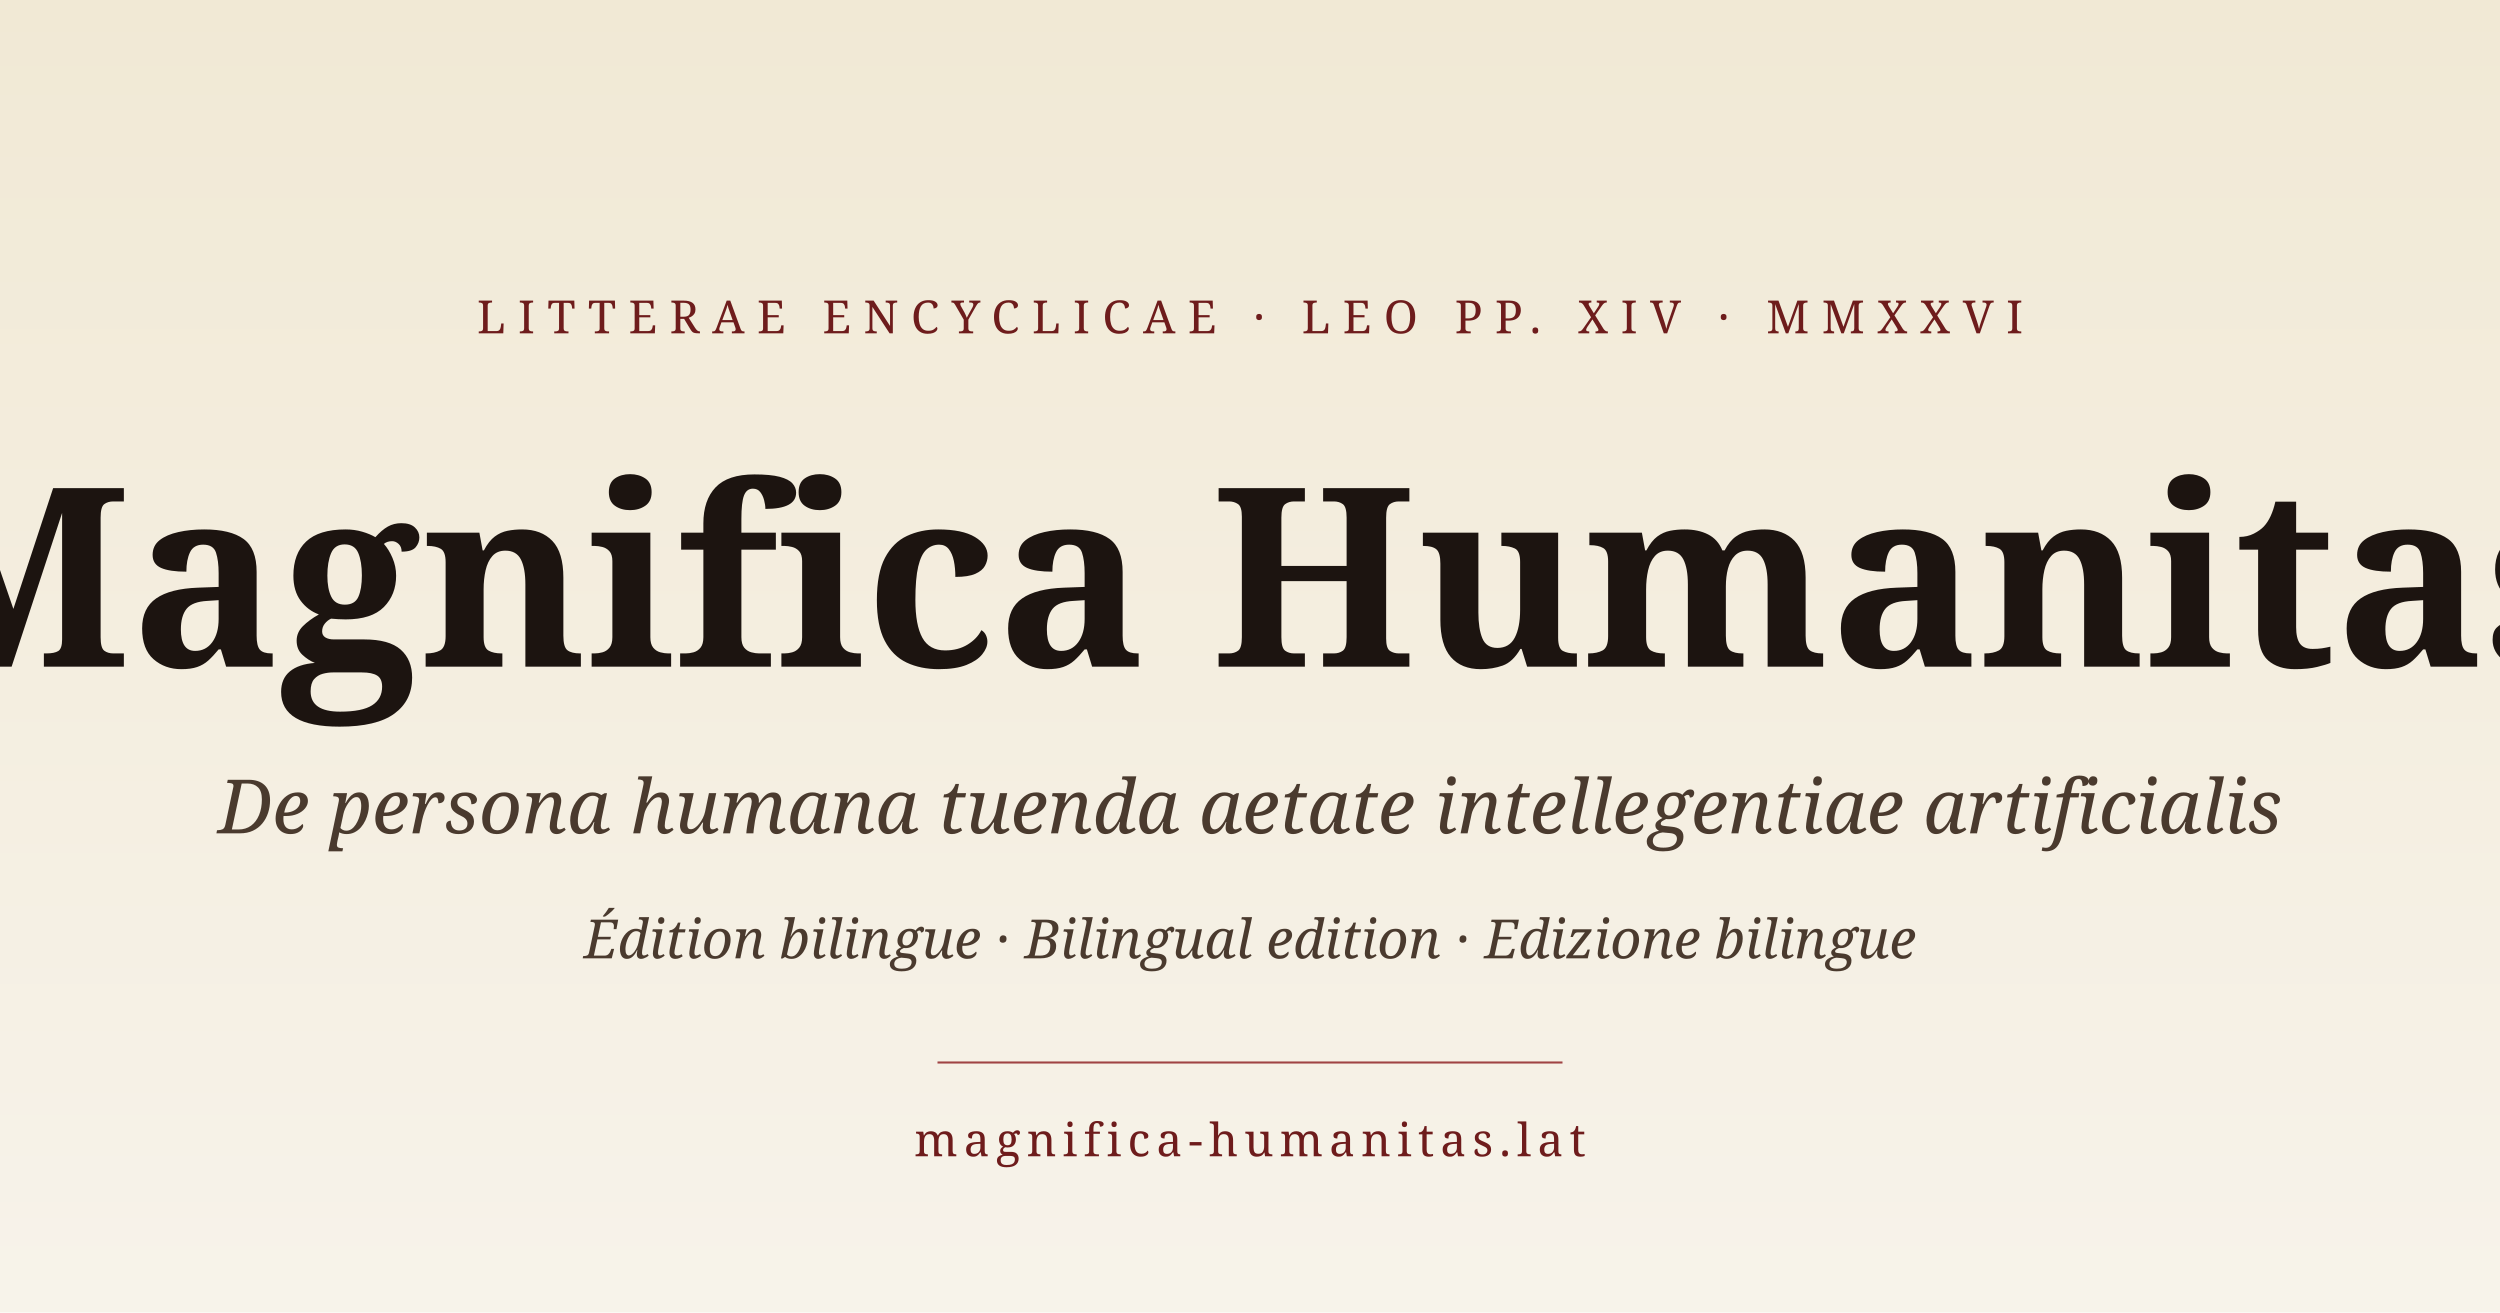
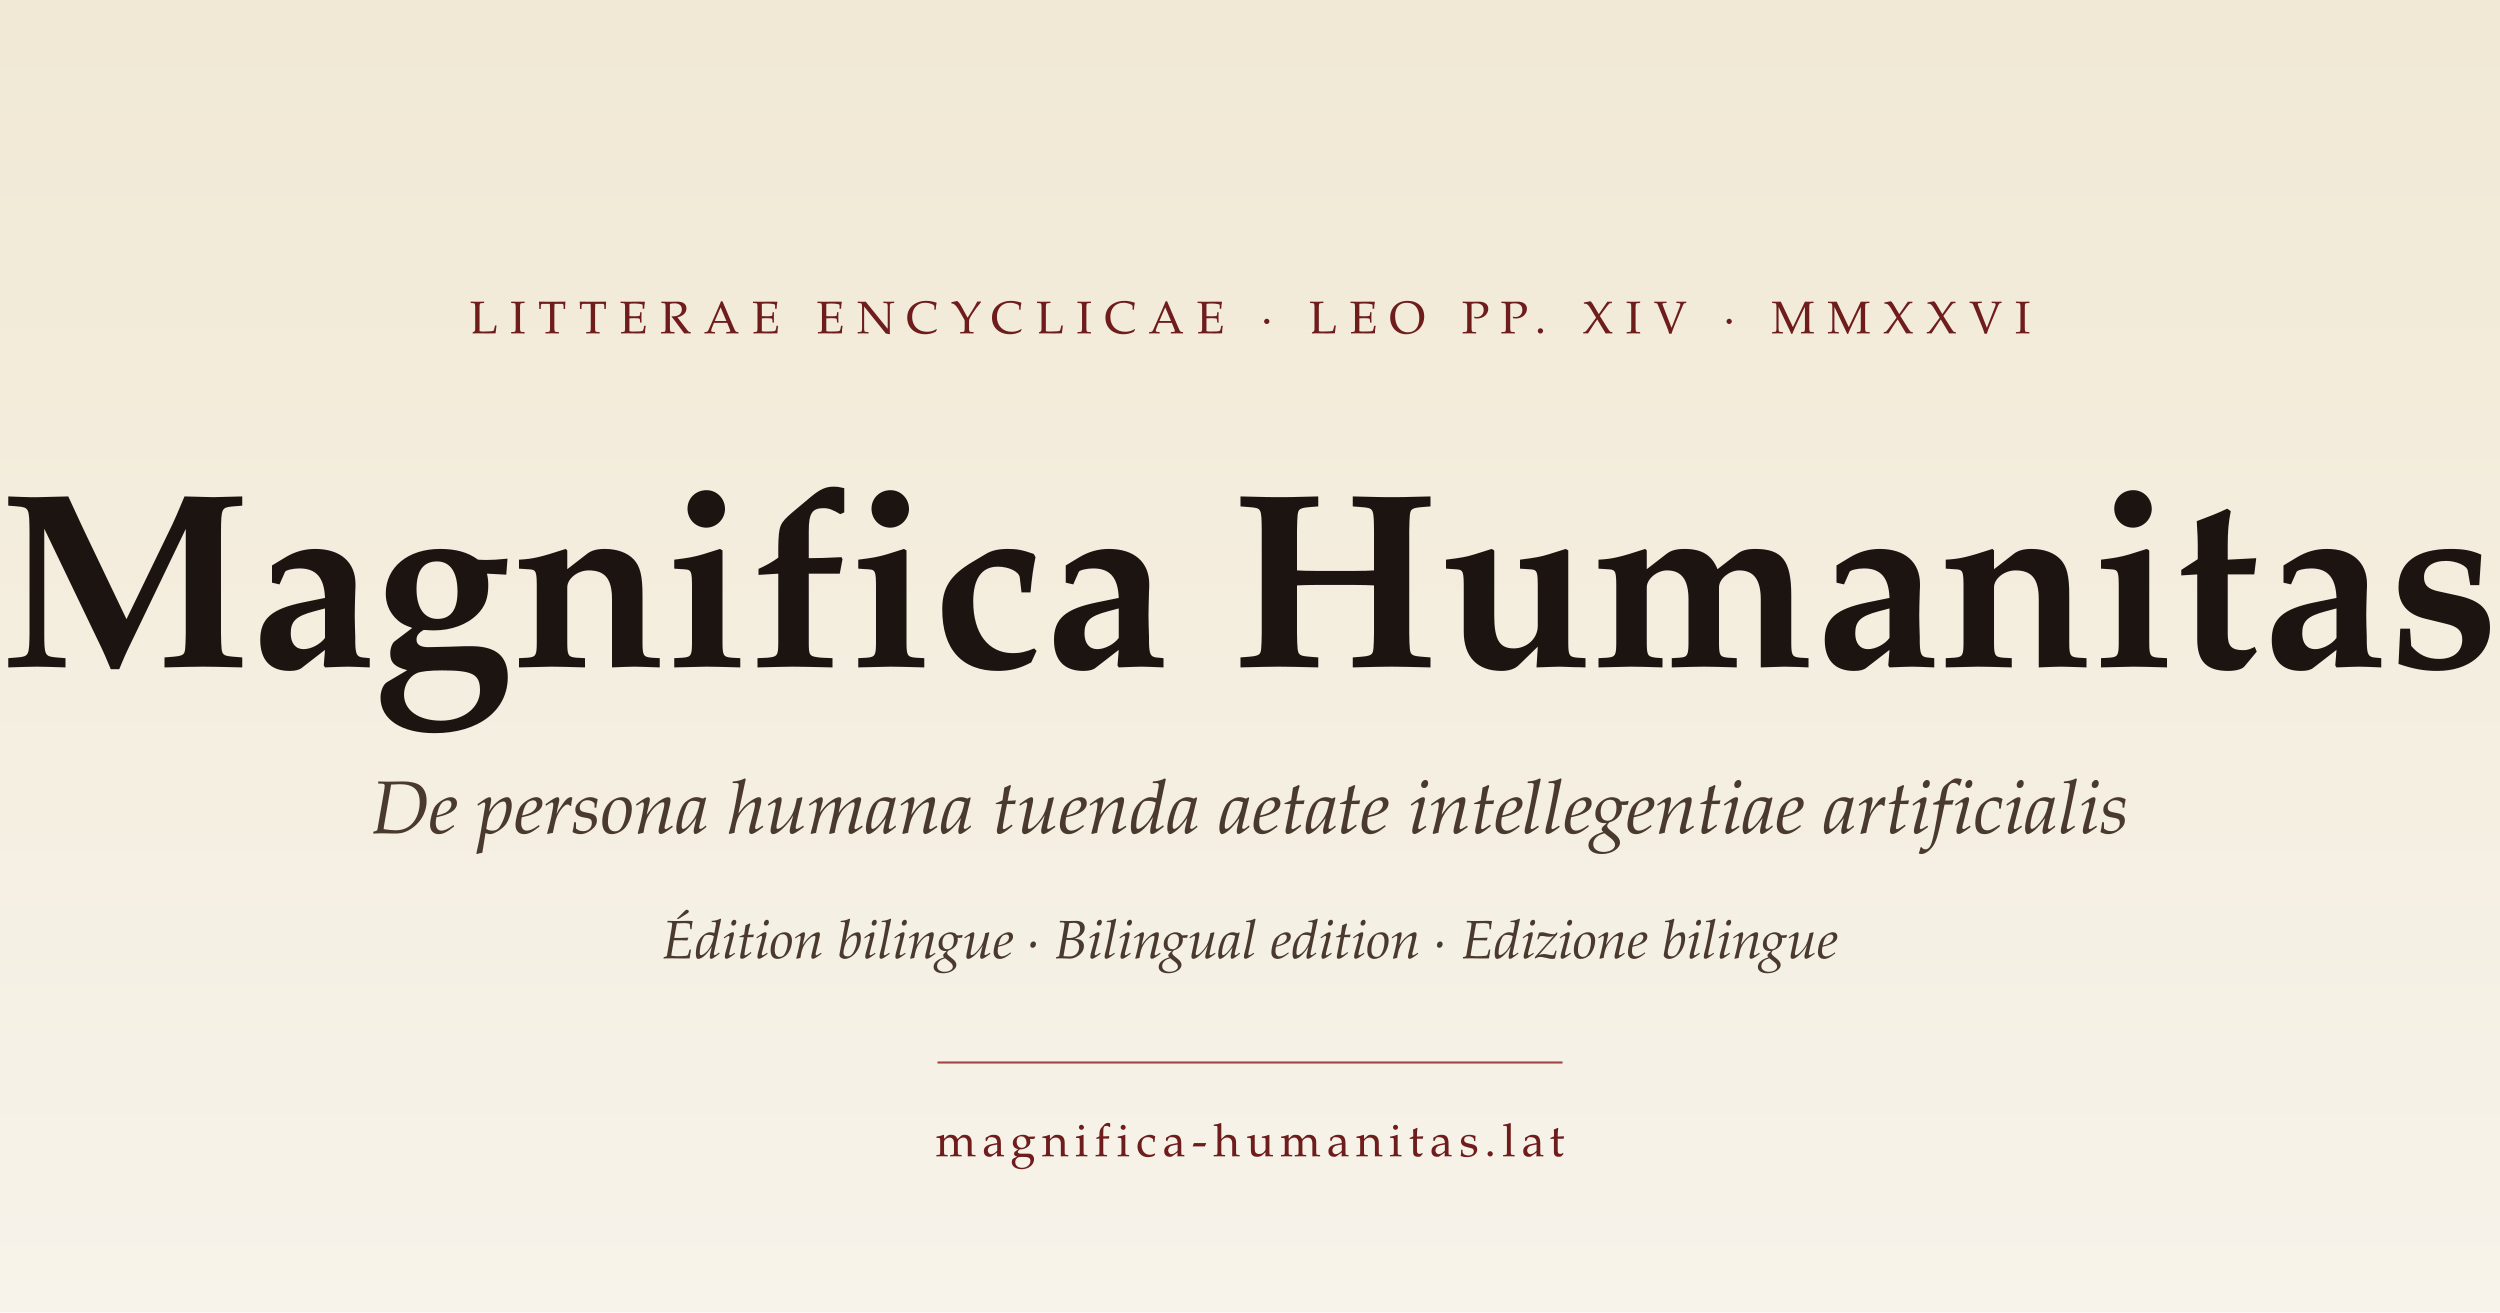
<svg xmlns="http://www.w3.org/2000/svg" viewBox="0 0 1200 630">
  <defs>
    <linearGradient id="bg" x1="0" y1="0" x2="0" y2="1">
      <stop offset="0" stop-color="#f1e9d5" />
      <stop offset="1" stop-color="#f7f3ea" />
    </linearGradient>
  </defs>
  <rect width="1200" height="630" fill="url(#bg)" />
-   <text x="600" y="160" text-anchor="middle" font-family="Cormorant Garamond, Garamond, serif" font-size="22" letter-spacing="6" fill="#6e1c1c">LITTERAE ENCYCLICAE · LEO PP. XIV · MMXXVI</text>
-   <text x="600" y="320" text-anchor="middle" font-family="Cormorant Garamond, Garamond, serif" font-size="120" font-weight="600" fill="#1c1410">Magnifica Humanitas</text>
-   <text x="600" y="400" text-anchor="middle" font-family="Cormorant Garamond, Garamond, serif" font-size="36" font-style="italic" fill="#4a3a2e">De persona humana tuenda aetate intellegentiae artificialis</text>
-   <text x="600" y="460" text-anchor="middle" font-family="EB Garamond, Garamond, serif" font-size="26" font-style="italic" fill="#4a3a2e">Édition bilingue · Bilingual edition · Edizione bilingue</text>
+   <text x="600" y="160" text-anchor="middle" font-family="Georgia, Palatino, serif" font-size="22" letter-spacing="6" fill="#6e1c1c">LITTERAE ENCYCLICAE · LEO PP. XIV · MMXXVI</text>
+   <text x="600" y="320" text-anchor="middle" font-family="Georgia, Palatino, serif" font-size="120" font-weight="600" fill="#1c1410">Magnifica Humanitas</text>
+   <text x="600" y="400" text-anchor="middle" font-family="Georgia, Palatino, serif" font-size="36" font-style="italic" fill="#4a3a2e">De persona humana tuenda aetate intellegentiae artificialis</text>
+   <text x="600" y="460" text-anchor="middle" font-family="Georgia, Palatino, serif" font-size="26" font-style="italic" fill="#4a3a2e">Édition bilingue · Bilingual edition · Edizione bilingue</text>
  <line x1="450" y1="510" x2="750" y2="510" stroke="#a04444" stroke-width="1" />
-   <text x="600" y="555" text-anchor="middle" font-family="Cormorant Garamond, Garamond, serif" font-size="22" letter-spacing="3" fill="#6e1c1c">magnifica-humanitas.lat</text>
+   <text x="600" y="555" text-anchor="middle" font-family="Georgia, Palatino, serif" font-size="22" letter-spacing="3" fill="#6e1c1c">magnifica-humanitas.lat</text>
</svg>
